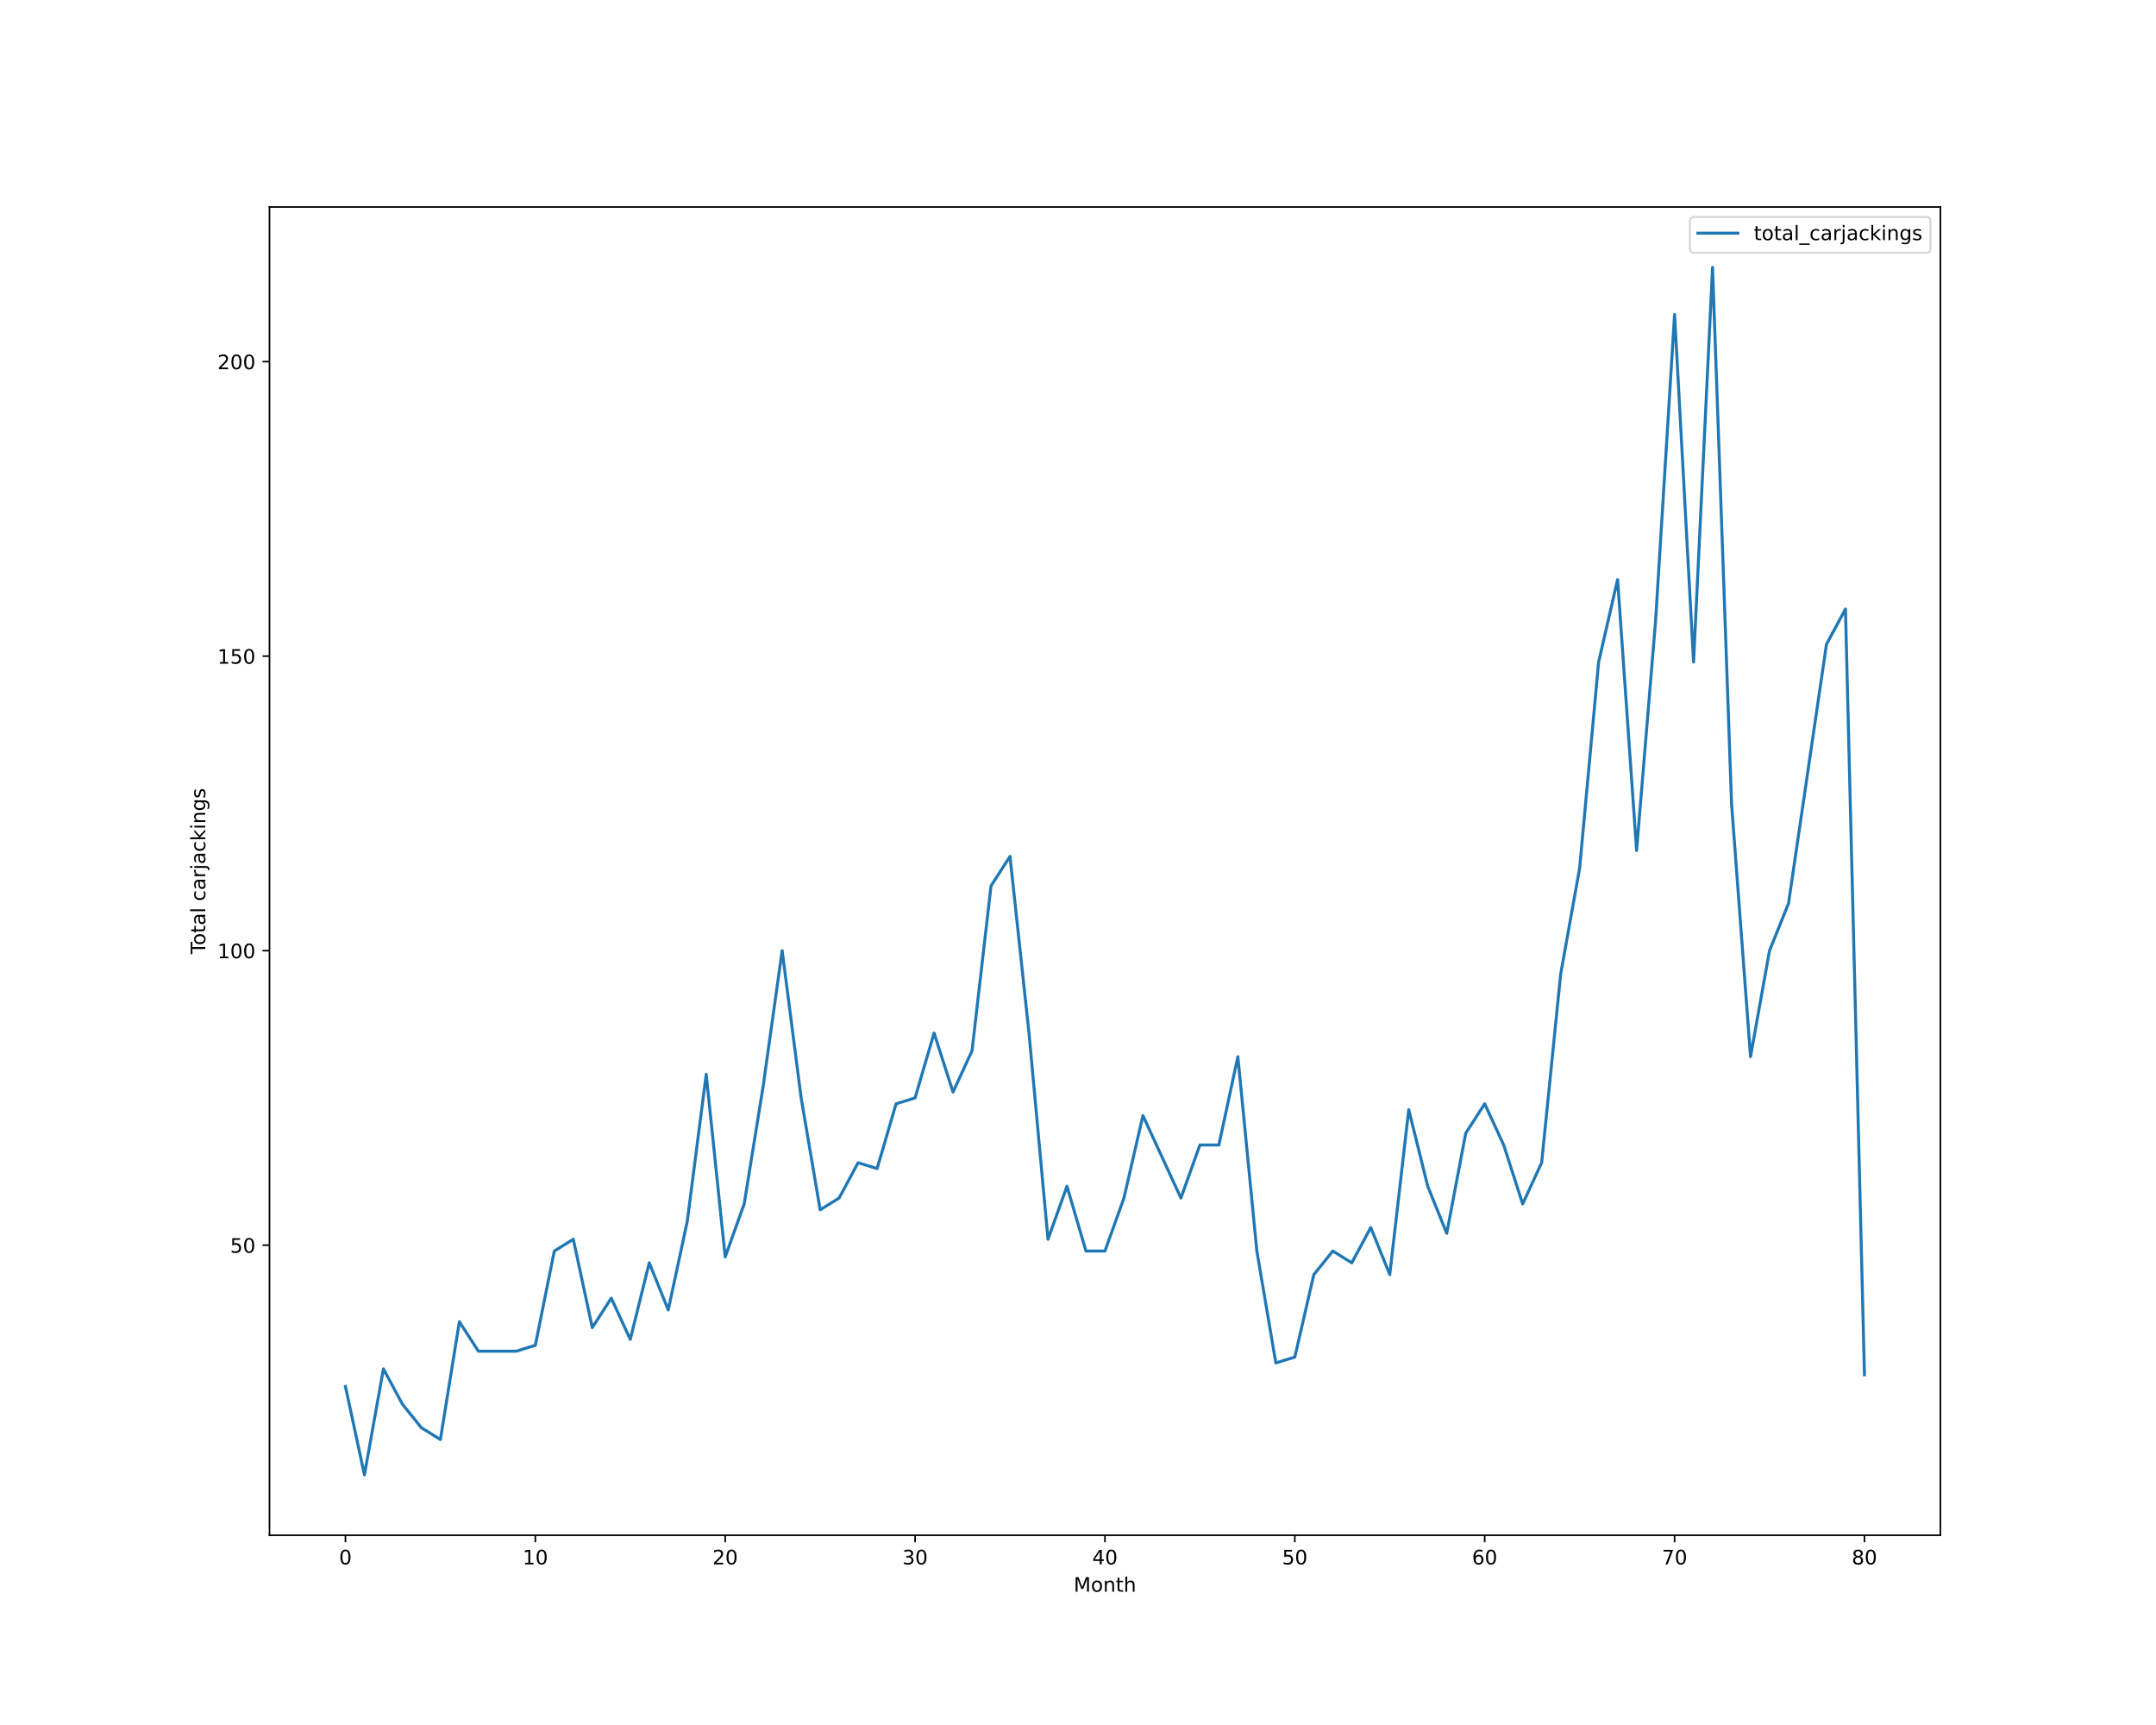
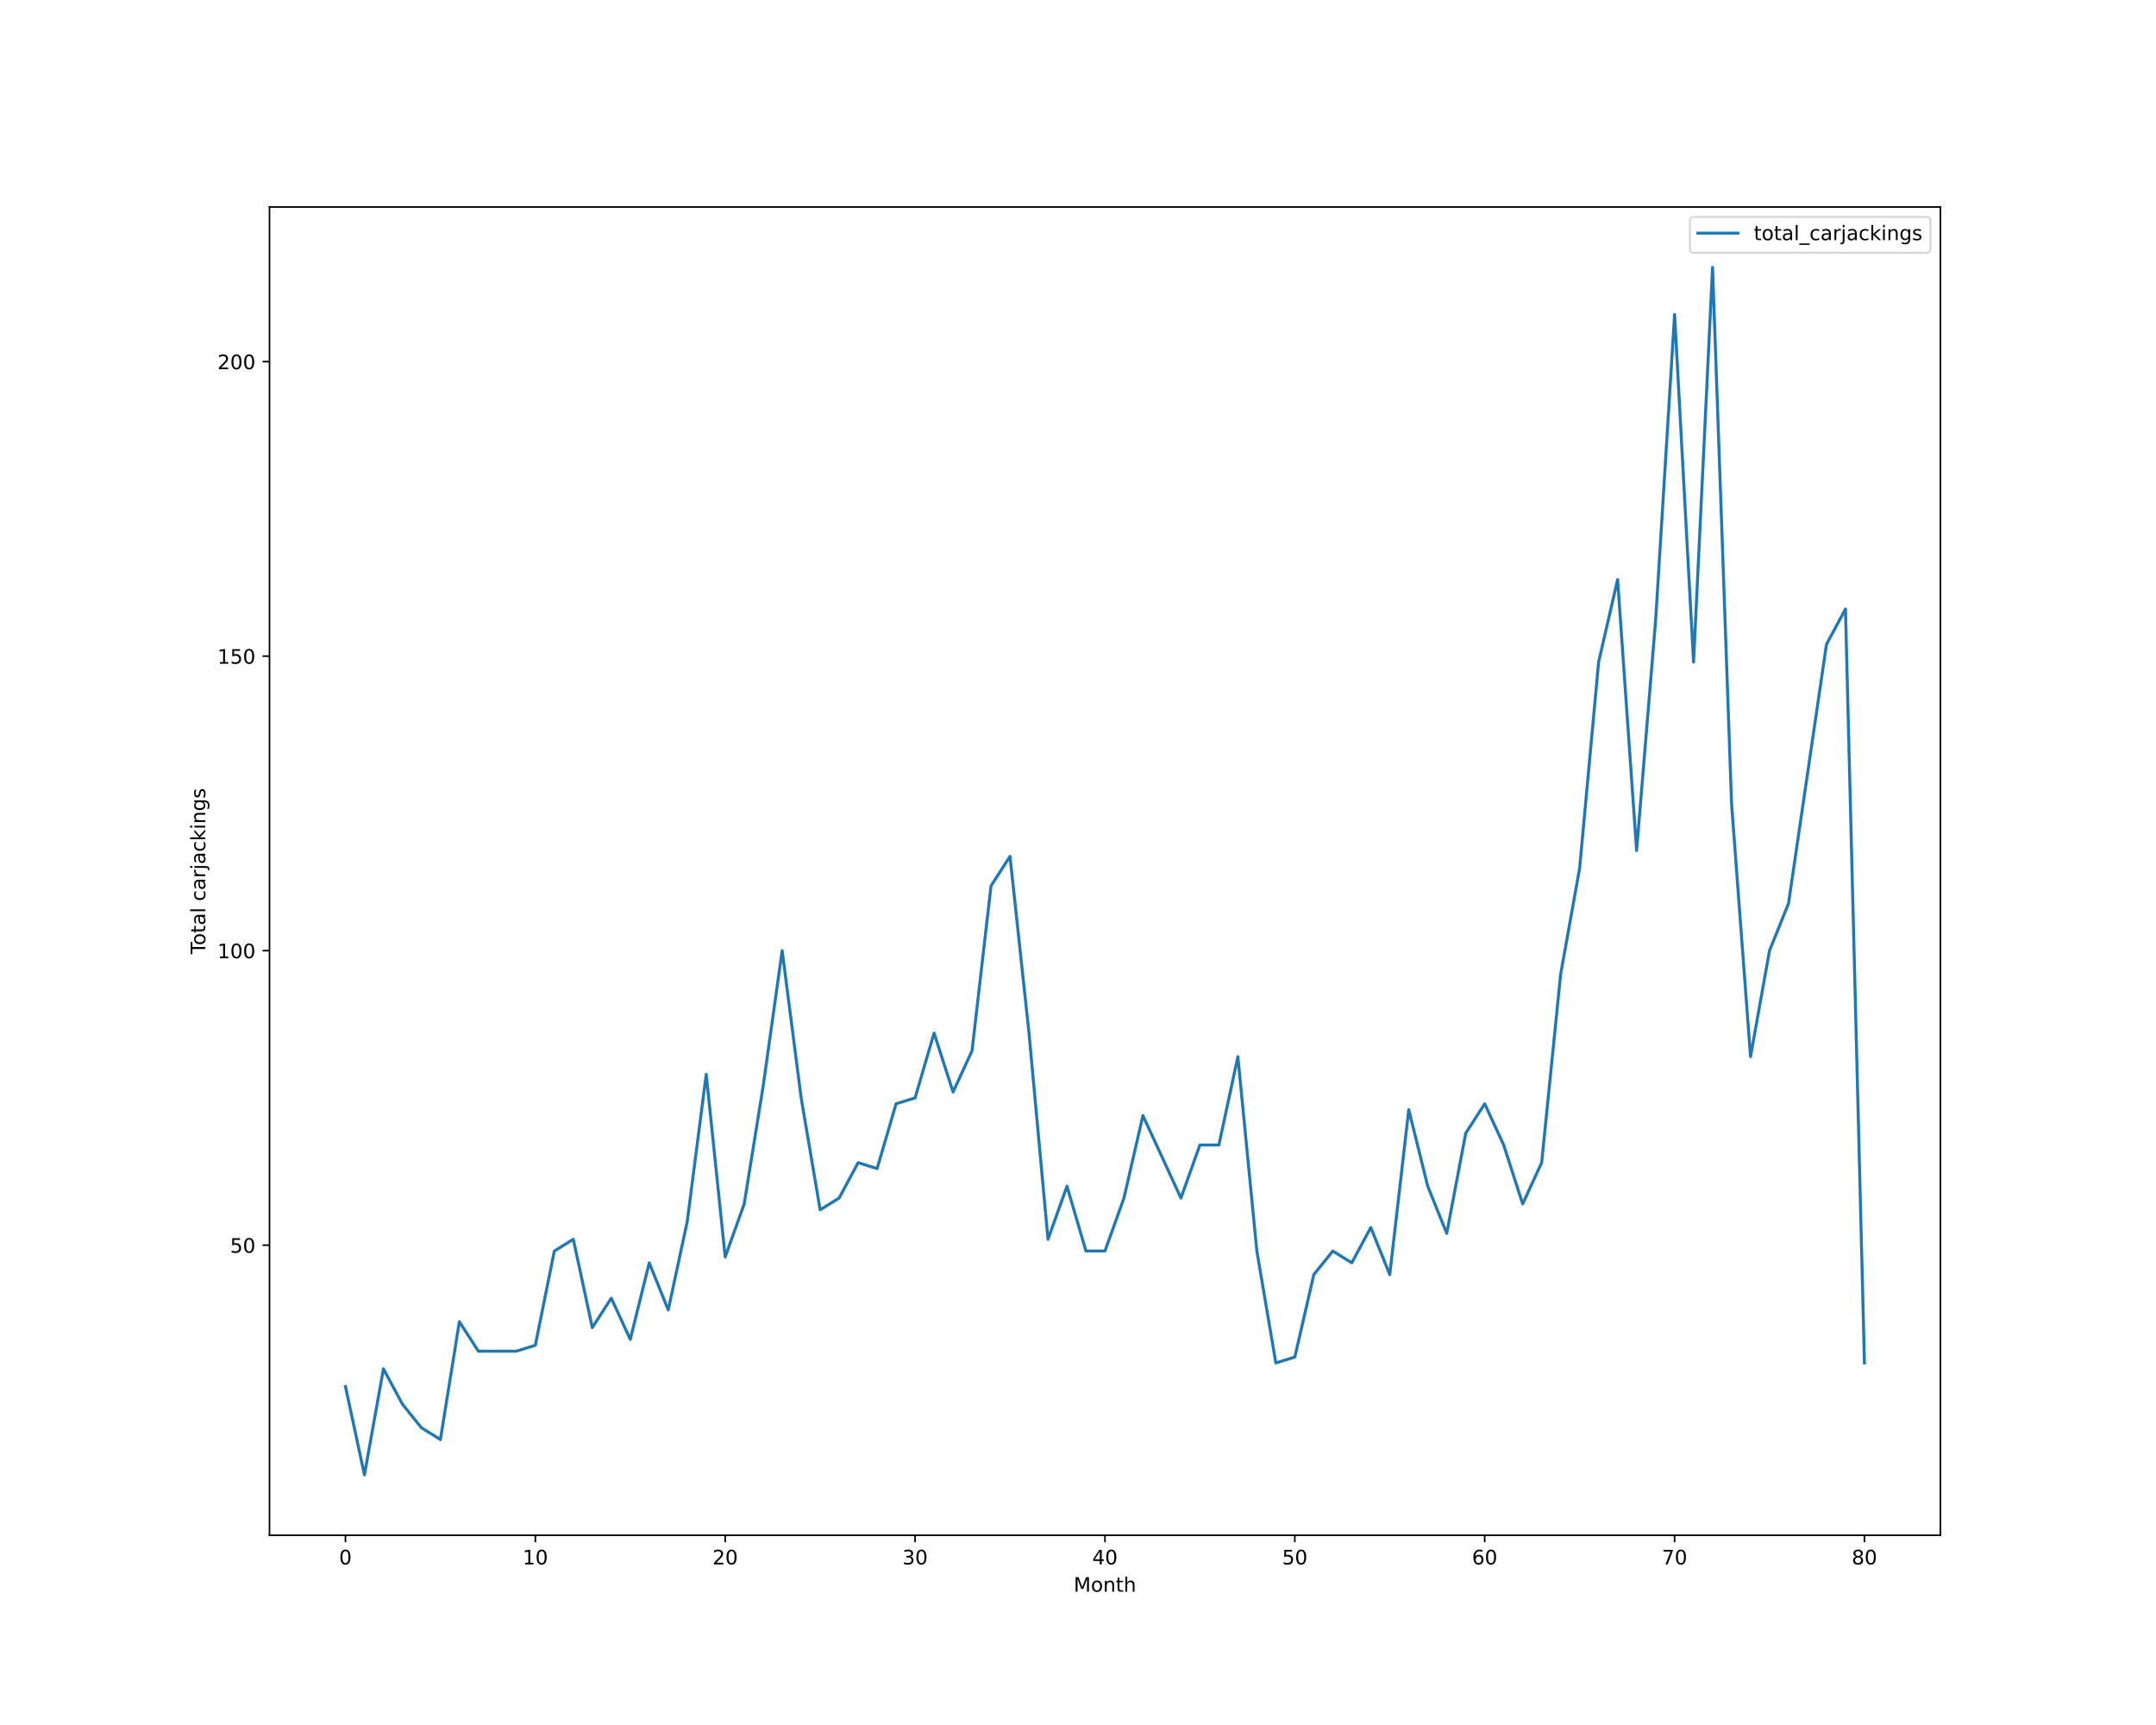
<svg xmlns="http://www.w3.org/2000/svg" xmlns:xlink="http://www.w3.org/1999/xlink" height="864pt" version="1.1" viewBox="0 0 1080 864" width="1080pt">
  <defs>
    <style type="text/css">*{stroke-linecap:butt;stroke-linejoin:round;}</style>
  </defs>
  <g id="figure_1">
    <g id="patch_1">
      <path d="M 0 864  L 1080 864  L 1080 0  L 0 0  z " style="fill:#ffffff;" />
    </g>
    <g id="axes_1">
      <g id="patch_2">
        <path d="M 135 768.96  L 972 768.96  L 972 103.68  L 135 103.68  z " style="fill:#ffffff;" />
      </g>
      <g id="matplotlib.axis_1">
        <g id="xtick_1">
          <g id="line2d_1">
            <defs>
-               <path d="M 0 0  L 0 3.5  " id="m31be0582a3" style="stroke:#000000;stroke-width:0.8;" />
-             </defs>
-             <g>
-               <use style="stroke:#000000;stroke-width:0.8;" x="173.045" xlink:href="#m31be0582a3" y="768.96" />
+               <path d="M 0 0  L 0 3.5  " id="meec09d0e31" style="stroke:#000000;stroke-width:0.8;" />
+             </defs>
+             <g>
+               <use style="stroke:#000000;stroke-width:0.8;" x="173.045" xlink:href="#meec09d0e31" y="768.96" />
            </g>
          </g>
          <g id="text_1">
            <g transform="translate(169.8642 783.5584)scale(0.1 -0.1)">
              <defs>
                <path d="M 2034 4250  Q 1547 4250 1301 3770  Q 1056 3291 1056 2328  Q 1056 1369 1301 889  Q 1547 409 2034 409  Q 2525 409 2770 889  Q 3016 1369 3016 2328  Q 3016 3291 2770 3770  Q 2525 4250 2034 4250  z M 2034 4750  Q 2819 4750 3233 4129  Q 3647 3509 3647 2328  Q 3647 1150 3233 529  Q 2819 -91 2034 -91  Q 1250 -91 836 529  Q 422 1150 422 2328  Q 422 3509 836 4129  Q 1250 4750 2034 4750  z " id="DejaVuSans-30" transform="scale(0.015625)" />
              </defs>
              <use xlink:href="#DejaVuSans-30" />
            </g>
          </g>
        </g>
        <g id="xtick_2">
          <g id="line2d_2">
            <g>
-               <use style="stroke:#000000;stroke-width:0.8;" x="268.159" xlink:href="#m31be0582a3" y="768.96" />
+               <use style="stroke:#000000;stroke-width:0.8;" x="268.159" xlink:href="#meec09d0e31" y="768.96" />
            </g>
          </g>
          <g id="text_2">
            <g transform="translate(261.7966 783.5584)scale(0.1 -0.1)">
              <defs>
                <path d="M 794 531  L 1825 531  L 1825 4091  L 703 3866  L 703 4441  L 1819 4666  L 2450 4666  L 2450 531  L 3481 531  L 3481 0  L 794 0  L 794 531  z " id="DejaVuSans-31" transform="scale(0.015625)" />
              </defs>
              <use xlink:href="#DejaVuSans-31" />
              <use x="63.623" xlink:href="#DejaVuSans-30" />
            </g>
          </g>
        </g>
        <g id="xtick_3">
          <g id="line2d_3">
            <g>
-               <use style="stroke:#000000;stroke-width:0.8;" x="363.273" xlink:href="#m31be0582a3" y="768.96" />
+               <use style="stroke:#000000;stroke-width:0.8;" x="363.273" xlink:href="#meec09d0e31" y="768.96" />
            </g>
          </g>
          <g id="text_3">
            <g transform="translate(356.9102 783.5584)scale(0.1 -0.1)">
              <defs>
                <path d="M 1228 531  L 3431 531  L 3431 0  L 469 0  L 469 531  Q 828 903 1448 1529  Q 2069 2156 2228 2338  Q 2531 2678 2651 2914  Q 2772 3150 2772 3378  Q 2772 3750 2511 3984  Q 2250 4219 1831 4219  Q 1534 4219 1204 4116  Q 875 4013 500 3803  L 500 4441  Q 881 4594 1212 4672  Q 1544 4750 1819 4750  Q 2544 4750 2975 4387  Q 3406 4025 3406 3419  Q 3406 3131 3298 2873  Q 3191 2616 2906 2266  Q 2828 2175 2409 1742  Q 1991 1309 1228 531  z " id="DejaVuSans-32" transform="scale(0.015625)" />
              </defs>
              <use xlink:href="#DejaVuSans-32" />
              <use x="63.623" xlink:href="#DejaVuSans-30" />
            </g>
          </g>
        </g>
        <g id="xtick_4">
          <g id="line2d_4">
            <g>
-               <use style="stroke:#000000;stroke-width:0.8;" x="458.386" xlink:href="#m31be0582a3" y="768.96" />
+               <use style="stroke:#000000;stroke-width:0.8;" x="458.386" xlink:href="#meec09d0e31" y="768.96" />
            </g>
          </g>
          <g id="text_4">
            <g transform="translate(452.0239 783.5584)scale(0.1 -0.1)">
              <defs>
                <path d="M 2597 2516  Q 3050 2419 3304 2112  Q 3559 1806 3559 1356  Q 3559 666 3084 287  Q 2609 -91 1734 -91  Q 1441 -91 1130 -33  Q 819 25 488 141  L 488 750  Q 750 597 1062 519  Q 1375 441 1716 441  Q 2309 441 2620 675  Q 2931 909 2931 1356  Q 2931 1769 2642 2001  Q 2353 2234 1838 2234  L 1294 2234  L 1294 2753  L 1863 2753  Q 2328 2753 2575 2939  Q 2822 3125 2822 3475  Q 2822 3834 2567 4026  Q 2313 4219 1838 4219  Q 1578 4219 1281 4162  Q 984 4106 628 3988  L 628 4550  Q 988 4650 1302 4700  Q 1616 4750 1894 4750  Q 2613 4750 3031 4423  Q 3450 4097 3450 3541  Q 3450 3153 3228 2886  Q 3006 2619 2597 2516  z " id="DejaVuSans-33" transform="scale(0.015625)" />
              </defs>
              <use xlink:href="#DejaVuSans-33" />
              <use x="63.623" xlink:href="#DejaVuSans-30" />
            </g>
          </g>
        </g>
        <g id="xtick_5">
          <g id="line2d_5">
            <g>
-               <use style="stroke:#000000;stroke-width:0.8;" x="553.5" xlink:href="#m31be0582a3" y="768.96" />
+               <use style="stroke:#000000;stroke-width:0.8;" x="553.5" xlink:href="#meec09d0e31" y="768.96" />
            </g>
          </g>
          <g id="text_5">
            <g transform="translate(547.1375 783.5584)scale(0.1 -0.1)">
              <defs>
                <path d="M 2419 4116  L 825 1625  L 2419 1625  L 2419 4116  z M 2253 4666  L 3047 4666  L 3047 1625  L 3713 1625  L 3713 1100  L 3047 1100  L 3047 0  L 2419 0  L 2419 1100  L 313 1100  L 313 1709  L 2253 4666  z " id="DejaVuSans-34" transform="scale(0.015625)" />
              </defs>
              <use xlink:href="#DejaVuSans-34" />
              <use x="63.623" xlink:href="#DejaVuSans-30" />
            </g>
          </g>
        </g>
        <g id="xtick_6">
          <g id="line2d_6">
            <g>
-               <use style="stroke:#000000;stroke-width:0.8;" x="648.614" xlink:href="#m31be0582a3" y="768.96" />
+               <use style="stroke:#000000;stroke-width:0.8;" x="648.614" xlink:href="#meec09d0e31" y="768.96" />
            </g>
          </g>
          <g id="text_6">
            <g transform="translate(642.2511 783.5584)scale(0.1 -0.1)">
              <defs>
                <path d="M 691 4666  L 3169 4666  L 3169 4134  L 1269 4134  L 1269 2991  Q 1406 3038 1543 3061  Q 1681 3084 1819 3084  Q 2600 3084 3056 2656  Q 3513 2228 3513 1497  Q 3513 744 3044 326  Q 2575 -91 1722 -91  Q 1428 -91 1123 -41  Q 819 9 494 109  L 494 744  Q 775 591 1075 516  Q 1375 441 1709 441  Q 2250 441 2565 725  Q 2881 1009 2881 1497  Q 2881 1984 2565 2268  Q 2250 2553 1709 2553  Q 1456 2553 1204 2497  Q 953 2441 691 2322  L 691 4666  z " id="DejaVuSans-35" transform="scale(0.015625)" />
              </defs>
              <use xlink:href="#DejaVuSans-35" />
              <use x="63.623" xlink:href="#DejaVuSans-30" />
            </g>
          </g>
        </g>
        <g id="xtick_7">
          <g id="line2d_7">
            <g>
-               <use style="stroke:#000000;stroke-width:0.8;" x="743.727" xlink:href="#m31be0582a3" y="768.96" />
+               <use style="stroke:#000000;stroke-width:0.8;" x="743.727" xlink:href="#meec09d0e31" y="768.96" />
            </g>
          </g>
          <g id="text_7">
            <g transform="translate(737.3648 783.5584)scale(0.1 -0.1)">
              <defs>
                <path d="M 2113 2584  Q 1688 2584 1439 2293  Q 1191 2003 1191 1497  Q 1191 994 1439 701  Q 1688 409 2113 409  Q 2538 409 2786 701  Q 3034 994 3034 1497  Q 3034 2003 2786 2293  Q 2538 2584 2113 2584  z M 3366 4563  L 3366 3988  Q 3128 4100 2886 4159  Q 2644 4219 2406 4219  Q 1781 4219 1451 3797  Q 1122 3375 1075 2522  Q 1259 2794 1537 2939  Q 1816 3084 2150 3084  Q 2853 3084 3261 2657  Q 3669 2231 3669 1497  Q 3669 778 3244 343  Q 2819 -91 2113 -91  Q 1303 -91 875 529  Q 447 1150 447 2328  Q 447 3434 972 4092  Q 1497 4750 2381 4750  Q 2619 4750 2861 4703  Q 3103 4656 3366 4563  z " id="DejaVuSans-36" transform="scale(0.015625)" />
              </defs>
              <use xlink:href="#DejaVuSans-36" />
              <use x="63.623" xlink:href="#DejaVuSans-30" />
            </g>
          </g>
        </g>
        <g id="xtick_8">
          <g id="line2d_8">
            <g>
-               <use style="stroke:#000000;stroke-width:0.8;" x="838.841" xlink:href="#m31be0582a3" y="768.96" />
+               <use style="stroke:#000000;stroke-width:0.8;" x="838.841" xlink:href="#meec09d0e31" y="768.96" />
            </g>
          </g>
          <g id="text_8">
            <g transform="translate(832.4784 783.5584)scale(0.1 -0.1)">
              <defs>
                <path d="M 525 4666  L 3525 4666  L 3525 4397  L 1831 0  L 1172 0  L 2766 4134  L 525 4134  L 525 4666  z " id="DejaVuSans-37" transform="scale(0.015625)" />
              </defs>
              <use xlink:href="#DejaVuSans-37" />
              <use x="63.623" xlink:href="#DejaVuSans-30" />
            </g>
          </g>
        </g>
        <g id="xtick_9">
          <g id="line2d_9">
            <g>
-               <use style="stroke:#000000;stroke-width:0.8;" x="933.955" xlink:href="#m31be0582a3" y="768.96" />
+               <use style="stroke:#000000;stroke-width:0.8;" x="933.955" xlink:href="#meec09d0e31" y="768.96" />
            </g>
          </g>
          <g id="text_9">
            <g transform="translate(927.592 783.5584)scale(0.1 -0.1)">
              <defs>
                <path d="M 2034 2216  Q 1584 2216 1326 1975  Q 1069 1734 1069 1313  Q 1069 891 1326 650  Q 1584 409 2034 409  Q 2484 409 2743 651  Q 3003 894 3003 1313  Q 3003 1734 2745 1975  Q 2488 2216 2034 2216  z M 1403 2484  Q 997 2584 770 2862  Q 544 3141 544 3541  Q 544 4100 942 4425  Q 1341 4750 2034 4750  Q 2731 4750 3128 4425  Q 3525 4100 3525 3541  Q 3525 3141 3298 2862  Q 3072 2584 2669 2484  Q 3125 2378 3379 2068  Q 3634 1759 3634 1313  Q 3634 634 3220 271  Q 2806 -91 2034 -91  Q 1263 -91 848 271  Q 434 634 434 1313  Q 434 1759 690 2068  Q 947 2378 1403 2484  z M 1172 3481  Q 1172 3119 1398 2916  Q 1625 2713 2034 2713  Q 2441 2713 2670 2916  Q 2900 3119 2900 3481  Q 2900 3844 2670 4047  Q 2441 4250 2034 4250  Q 1625 4250 1398 4047  Q 1172 3844 1172 3481  z " id="DejaVuSans-38" transform="scale(0.015625)" />
              </defs>
              <use xlink:href="#DejaVuSans-38" />
              <use x="63.623" xlink:href="#DejaVuSans-30" />
            </g>
          </g>
        </g>
        <g id="text_10">
          <g transform="translate(537.8289 797.2366)scale(0.1 -0.1)">
            <defs>
              <path d="M 628 4666  L 1569 4666  L 2759 1491  L 3956 4666  L 4897 4666  L 4897 0  L 4281 0  L 4281 4097  L 3078 897  L 2444 897  L 1241 4097  L 1241 0  L 628 0  L 628 4666  z " id="DejaVuSans-4d" transform="scale(0.015625)" />
              <path d="M 1959 3097  Q 1497 3097 1228 2736  Q 959 2375 959 1747  Q 959 1119 1226 758  Q 1494 397 1959 397  Q 2419 397 2687 759  Q 2956 1122 2956 1747  Q 2956 2369 2687 2733  Q 2419 3097 1959 3097  z M 1959 3584  Q 2709 3584 3137 3096  Q 3566 2609 3566 1747  Q 3566 888 3137 398  Q 2709 -91 1959 -91  Q 1206 -91 779 398  Q 353 888 353 1747  Q 353 2609 779 3096  Q 1206 3584 1959 3584  z " id="DejaVuSans-6f" transform="scale(0.015625)" />
              <path d="M 3513 2113  L 3513 0  L 2938 0  L 2938 2094  Q 2938 2591 2744 2837  Q 2550 3084 2163 3084  Q 1697 3084 1428 2787  Q 1159 2491 1159 1978  L 1159 0  L 581 0  L 581 3500  L 1159 3500  L 1159 2956  Q 1366 3272 1645 3428  Q 1925 3584 2291 3584  Q 2894 3584 3203 3211  Q 3513 2838 3513 2113  z " id="DejaVuSans-6e" transform="scale(0.015625)" />
              <path d="M 1172 4494  L 1172 3500  L 2356 3500  L 2356 3053  L 1172 3053  L 1172 1153  Q 1172 725 1289 603  Q 1406 481 1766 481  L 2356 481  L 2356 0  L 1766 0  Q 1100 0 847 248  Q 594 497 594 1153  L 594 3053  L 172 3053  L 172 3500  L 594 3500  L 594 4494  L 1172 4494  z " id="DejaVuSans-74" transform="scale(0.015625)" />
              <path d="M 3513 2113  L 3513 0  L 2938 0  L 2938 2094  Q 2938 2591 2744 2837  Q 2550 3084 2163 3084  Q 1697 3084 1428 2787  Q 1159 2491 1159 1978  L 1159 0  L 581 0  L 581 4863  L 1159 4863  L 1159 2956  Q 1366 3272 1645 3428  Q 1925 3584 2291 3584  Q 2894 3584 3203 3211  Q 3513 2838 3513 2113  z " id="DejaVuSans-68" transform="scale(0.015625)" />
            </defs>
            <use xlink:href="#DejaVuSans-4d" />
            <use x="86.279" xlink:href="#DejaVuSans-6f" />
            <use x="147.461" xlink:href="#DejaVuSans-6e" />
            <use x="210.84" xlink:href="#DejaVuSans-74" />
            <use x="250.049" xlink:href="#DejaVuSans-68" />
          </g>
        </g>
      </g>
      <g id="matplotlib.axis_2">
        <g id="ytick_1">
          <g id="line2d_10">
            <defs>
-               <path d="M 0 0  L -3.5 0  " id="m4077cc2f89" style="stroke:#000000;stroke-width:0.8;" />
-             </defs>
-             <g>
-               <use style="stroke:#000000;stroke-width:0.8;" x="135" xlink:href="#m4077cc2f89" y="623.66" />
+               <path d="M 0 0  L -3.5 0  " id="m3009f0c269" style="stroke:#000000;stroke-width:0.8;" />
+             </defs>
+             <g>
+               <use style="stroke:#000000;stroke-width:0.8;" x="135" xlink:href="#m3009f0c269" y="623.66" />
            </g>
          </g>
          <g id="text_11">
            <g transform="translate(115.275 627.4597)scale(0.1 -0.1)">
              <use xlink:href="#DejaVuSans-35" />
              <use x="63.623" xlink:href="#DejaVuSans-30" />
            </g>
          </g>
        </g>
        <g id="ytick_2">
          <g id="line2d_11">
            <g>
-               <use style="stroke:#000000;stroke-width:0.8;" x="135" xlink:href="#m4077cc2f89" y="476.148" />
+               <use style="stroke:#000000;stroke-width:0.8;" x="135" xlink:href="#m3009f0c269" y="476.148" />
            </g>
          </g>
          <g id="text_12">
            <g transform="translate(108.9125 479.9475)scale(0.1 -0.1)">
              <use xlink:href="#DejaVuSans-31" />
              <use x="63.623" xlink:href="#DejaVuSans-30" />
              <use x="127.246" xlink:href="#DejaVuSans-30" />
            </g>
          </g>
        </g>
        <g id="ytick_3">
          <g id="line2d_12">
            <g>
-               <use style="stroke:#000000;stroke-width:0.8;" x="135" xlink:href="#m4077cc2f89" y="328.636" />
+               <use style="stroke:#000000;stroke-width:0.8;" x="135" xlink:href="#m3009f0c269" y="328.636" />
            </g>
          </g>
          <g id="text_13">
            <g transform="translate(108.9125 332.4353)scale(0.1 -0.1)">
              <use xlink:href="#DejaVuSans-31" />
              <use x="63.623" xlink:href="#DejaVuSans-35" />
              <use x="127.246" xlink:href="#DejaVuSans-30" />
            </g>
          </g>
        </g>
        <g id="ytick_4">
          <g id="line2d_13">
            <g>
-               <use style="stroke:#000000;stroke-width:0.8;" x="135" xlink:href="#m4077cc2f89" y="181.124" />
+               <use style="stroke:#000000;stroke-width:0.8;" x="135" xlink:href="#m3009f0c269" y="181.124" />
            </g>
          </g>
          <g id="text_14">
            <g transform="translate(108.9125 184.9231)scale(0.1 -0.1)">
              <use xlink:href="#DejaVuSans-32" />
              <use x="63.623" xlink:href="#DejaVuSans-30" />
              <use x="127.246" xlink:href="#DejaVuSans-30" />
            </g>
          </g>
        </g>
        <g id="text_15">
          <g transform="translate(102.8328 477.8888)rotate(-90)scale(0.1 -0.1)">
            <defs>
              <path d="M -19 4666  L 3928 4666  L 3928 4134  L 2272 4134  L 2272 0  L 1638 0  L 1638 4134  L -19 4134  L -19 4666  z " id="DejaVuSans-54" transform="scale(0.015625)" />
              <path d="M 2194 1759  Q 1497 1759 1228 1600  Q 959 1441 959 1056  Q 959 750 1161 570  Q 1363 391 1709 391  Q 2188 391 2477 730  Q 2766 1069 2766 1631  L 2766 1759  L 2194 1759  z M 3341 1997  L 3341 0  L 2766 0  L 2766 531  Q 2569 213 2275 61  Q 1981 -91 1556 -91  Q 1019 -91 701 211  Q 384 513 384 1019  Q 384 1609 779 1909  Q 1175 2209 1959 2209  L 2766 2209  L 2766 2266  Q 2766 2663 2505 2880  Q 2244 3097 1772 3097  Q 1472 3097 1187 3025  Q 903 2953 641 2809  L 641 3341  Q 956 3463 1253 3523  Q 1550 3584 1831 3584  Q 2591 3584 2966 3190  Q 3341 2797 3341 1997  z " id="DejaVuSans-61" transform="scale(0.015625)" />
              <path d="M 603 4863  L 1178 4863  L 1178 0  L 603 0  L 603 4863  z " id="DejaVuSans-6c" transform="scale(0.015625)" />
              <path id="DejaVuSans-20" transform="scale(0.015625)" />
              <path d="M 3122 3366  L 3122 2828  Q 2878 2963 2633 3030  Q 2388 3097 2138 3097  Q 1578 3097 1268 2742  Q 959 2388 959 1747  Q 959 1106 1268 751  Q 1578 397 2138 397  Q 2388 397 2633 464  Q 2878 531 3122 666  L 3122 134  Q 2881 22 2623 -34  Q 2366 -91 2075 -91  Q 1284 -91 818 406  Q 353 903 353 1747  Q 353 2603 823 3093  Q 1294 3584 2113 3584  Q 2378 3584 2631 3529  Q 2884 3475 3122 3366  z " id="DejaVuSans-63" transform="scale(0.015625)" />
              <path d="M 2631 2963  Q 2534 3019 2420 3045  Q 2306 3072 2169 3072  Q 1681 3072 1420 2755  Q 1159 2438 1159 1844  L 1159 0  L 581 0  L 581 3500  L 1159 3500  L 1159 2956  Q 1341 3275 1631 3429  Q 1922 3584 2338 3584  Q 2397 3584 2469 3576  Q 2541 3569 2628 3553  L 2631 2963  z " id="DejaVuSans-72" transform="scale(0.015625)" />
              <path d="M 603 3500  L 1178 3500  L 1178 -63  Q 1178 -731 923 -1031  Q 669 -1331 103 -1331  L -116 -1331  L -116 -844  L 38 -844  Q 366 -844 484 -692  Q 603 -541 603 -63  L 603 3500  z M 603 4863  L 1178 4863  L 1178 4134  L 603 4134  L 603 4863  z " id="DejaVuSans-6a" transform="scale(0.015625)" />
              <path d="M 581 4863  L 1159 4863  L 1159 1991  L 2875 3500  L 3609 3500  L 1753 1863  L 3688 0  L 2938 0  L 1159 1709  L 1159 0  L 581 0  L 581 4863  z " id="DejaVuSans-6b" transform="scale(0.015625)" />
              <path d="M 603 3500  L 1178 3500  L 1178 0  L 603 0  L 603 3500  z M 603 4863  L 1178 4863  L 1178 4134  L 603 4134  L 603 4863  z " id="DejaVuSans-69" transform="scale(0.015625)" />
              <path d="M 2906 1791  Q 2906 2416 2648 2759  Q 2391 3103 1925 3103  Q 1463 3103 1205 2759  Q 947 2416 947 1791  Q 947 1169 1205 825  Q 1463 481 1925 481  Q 2391 481 2648 825  Q 2906 1169 2906 1791  z M 3481 434  Q 3481 -459 3084 -895  Q 2688 -1331 1869 -1331  Q 1566 -1331 1297 -1286  Q 1028 -1241 775 -1147  L 775 -588  Q 1028 -725 1275 -790  Q 1522 -856 1778 -856  Q 2344 -856 2625 -561  Q 2906 -266 2906 331  L 2906 616  Q 2728 306 2450 153  Q 2172 0 1784 0  Q 1141 0 747 490  Q 353 981 353 1791  Q 353 2603 747 3093  Q 1141 3584 1784 3584  Q 2172 3584 2450 3431  Q 2728 3278 2906 2969  L 2906 3500  L 3481 3500  L 3481 434  z " id="DejaVuSans-67" transform="scale(0.015625)" />
              <path d="M 2834 3397  L 2834 2853  Q 2591 2978 2328 3040  Q 2066 3103 1784 3103  Q 1356 3103 1142 2972  Q 928 2841 928 2578  Q 928 2378 1081 2264  Q 1234 2150 1697 2047  L 1894 2003  Q 2506 1872 2764 1633  Q 3022 1394 3022 966  Q 3022 478 2636 193  Q 2250 -91 1575 -91  Q 1294 -91 989 -36  Q 684 19 347 128  L 347 722  Q 666 556 975 473  Q 1284 391 1588 391  Q 1994 391 2212 530  Q 2431 669 2431 922  Q 2431 1156 2273 1281  Q 2116 1406 1581 1522  L 1381 1569  Q 847 1681 609 1914  Q 372 2147 372 2553  Q 372 3047 722 3315  Q 1072 3584 1716 3584  Q 2034 3584 2315 3537  Q 2597 3491 2834 3397  z " id="DejaVuSans-73" transform="scale(0.015625)" />
            </defs>
            <use xlink:href="#DejaVuSans-54" />
            <use x="44.084" xlink:href="#DejaVuSans-6f" />
            <use x="105.266" xlink:href="#DejaVuSans-74" />
            <use x="144.475" xlink:href="#DejaVuSans-61" />
            <use x="205.754" xlink:href="#DejaVuSans-6c" />
            <use x="233.537" xlink:href="#DejaVuSans-20" />
            <use x="265.324" xlink:href="#DejaVuSans-63" />
            <use x="320.305" xlink:href="#DejaVuSans-61" />
            <use x="381.584" xlink:href="#DejaVuSans-72" />
            <use x="422.697" xlink:href="#DejaVuSans-6a" />
            <use x="450.48" xlink:href="#DejaVuSans-61" />
            <use x="511.76" xlink:href="#DejaVuSans-63" />
            <use x="566.74" xlink:href="#DejaVuSans-6b" />
            <use x="624.65" xlink:href="#DejaVuSans-69" />
            <use x="652.434" xlink:href="#DejaVuSans-6e" />
            <use x="715.812" xlink:href="#DejaVuSans-67" />
            <use x="779.289" xlink:href="#DejaVuSans-73" />
          </g>
        </g>
      </g>
      <g id="line2d_14">
-         <path clip-path="url(#pf8964f6e79)" d="M 173.045 694.466  L 182.557 738.72  L 192.068 685.616  L 201.58 703.317  L 211.091 715.118  L 220.602 721.019  L 230.114 662.014  L 239.625 676.765  L 249.136 676.765  L 258.648 676.765  L 268.159 673.815  L 277.67 626.611  L 287.182 620.71  L 296.693 664.964  L 306.205 650.213  L 315.716 670.864  L 325.227 632.511  L 334.739 656.113  L 344.25 611.86  L 353.761 538.103  L 363.273 629.561  L 372.784 603.009  L 382.295 544.004  L 391.807 476.148  L 401.318 549.904  L 410.83 605.959  L 420.341 600.059  L 429.852 582.357  L 439.364 585.307  L 448.875 552.855  L 458.386 549.904  L 467.898 517.452  L 477.409 546.954  L 486.92 526.302  L 496.432 443.696  L 505.943 428.944  L 515.455 517.452  L 524.966 620.71  L 534.477 594.158  L 543.989 626.611  L 553.5 626.611  L 563.011 600.059  L 572.523 558.755  L 582.034 579.407  L 591.545 600.059  L 601.057 573.506  L 610.568 573.506  L 620.08 529.253  L 629.591 626.611  L 639.102 682.665  L 648.614 679.715  L 658.125 638.412  L 667.636 626.611  L 677.148 632.511  L 686.659 614.81  L 696.17 638.412  L 705.682 555.805  L 715.193 594.158  L 724.705 617.76  L 734.216 567.606  L 743.727 552.855  L 753.239 573.506  L 762.75 603.009  L 772.261 582.357  L 781.773 487.949  L 791.284 434.845  L 800.795 331.586  L 810.307 290.283  L 819.818 425.994  L 829.33 310.935  L 838.841 157.522  L 848.352 331.586  L 857.864 133.92  L 867.375 402.392  L 876.886 529.253  L 886.398 476.148  L 895.909 452.546  L 905.42 387.641  L 914.932 322.736  L 924.443 305.034  L 933.955 688.566  " style="fill:none;stroke:#1f77b4;stroke-linecap:square;stroke-width:1.5;" />
+         <path clip-path="url(#pf40d707161)" d="M 173.045 694.466  L 182.557 738.72  L 192.068 685.616  L 201.58 703.317  L 211.091 715.118  L 220.602 721.019  L 230.114 662.014  L 239.625 676.765  L 249.136 676.765  L 258.648 676.765  L 268.159 673.815  L 277.67 626.611  L 287.182 620.71  L 296.693 664.964  L 306.205 650.213  L 315.716 670.864  L 325.227 632.511  L 334.739 656.113  L 344.25 611.86  L 353.761 538.103  L 363.273 629.561  L 372.784 603.009  L 382.295 544.004  L 391.807 476.148  L 401.318 549.904  L 410.83 605.959  L 420.341 600.059  L 429.852 582.357  L 439.364 585.307  L 448.875 552.855  L 458.386 549.904  L 467.898 517.452  L 477.409 546.954  L 486.92 526.302  L 496.432 443.696  L 505.943 428.944  L 515.455 517.452  L 524.966 620.71  L 534.477 594.158  L 543.989 626.611  L 553.5 626.611  L 563.011 600.059  L 572.523 558.755  L 582.034 579.407  L 591.545 600.059  L 601.057 573.506  L 610.568 573.506  L 620.08 529.253  L 629.591 626.611  L 639.102 682.665  L 648.614 679.715  L 658.125 638.412  L 667.636 626.611  L 677.148 632.511  L 686.659 614.81  L 696.17 638.412  L 705.682 555.805  L 715.193 594.158  L 724.705 617.76  L 734.216 567.606  L 743.727 552.855  L 753.239 573.506  L 762.75 603.009  L 772.261 582.357  L 781.773 487.949  L 791.284 434.845  L 800.795 331.586  L 810.307 290.283  L 819.818 425.994  L 829.33 310.935  L 838.841 157.522  L 848.352 331.586  L 857.864 133.92  L 867.375 402.392  L 876.886 529.253  L 886.398 476.148  L 895.909 452.546  L 905.42 387.641  L 914.932 322.736  L 924.443 305.034  L 933.955 682.665  " style="fill:none;stroke:#1f77b4;stroke-linecap:square;stroke-width:1.5;" />
      </g>
      <g id="patch_3">
        <path d="M 135 768.96  L 135 103.68  " style="fill:none;stroke:#000000;stroke-linecap:square;stroke-linejoin:miter;stroke-width:0.8;" />
      </g>
      <g id="patch_4">
        <path d="M 972 768.96  L 972 103.68  " style="fill:none;stroke:#000000;stroke-linecap:square;stroke-linejoin:miter;stroke-width:0.8;" />
      </g>
      <g id="patch_5">
        <path d="M 135 768.96  L 972 768.96  " style="fill:none;stroke:#000000;stroke-linecap:square;stroke-linejoin:miter;stroke-width:0.8;" />
      </g>
      <g id="patch_6">
        <path d="M 135 103.68  L 972 103.68  " style="fill:none;stroke:#000000;stroke-linecap:square;stroke-linejoin:miter;stroke-width:0.8;" />
      </g>
      <g id="legend_1">
        <g id="patch_7">
          <path d="M 848.528 126.636  L 965 126.636  Q 967 126.636 967 124.636  L 967 110.68  Q 967 108.68 965 108.68  L 848.528 108.68  Q 846.528 108.68 846.528 110.68  L 846.528 124.636  Q 846.528 126.636 848.528 126.636  z " style="fill:#ffffff;opacity:0.8;stroke:#cccccc;stroke-linejoin:miter;" />
        </g>
        <g id="line2d_15">
          <path d="M 850.528 116.778  L 870.528 116.778  " style="fill:none;stroke:#1f77b4;stroke-linecap:square;stroke-width:1.5;" />
        </g>
        <g id="line2d_16" />
        <g id="text_16">
          <g transform="translate(878.5281 120.2784)scale(0.1 -0.1)">
            <defs>
              <path d="M 3263 -1063  L 3263 -1509  L -63 -1509  L -63 -1063  L 3263 -1063  z " id="DejaVuSans-5f" transform="scale(0.015625)" />
            </defs>
            <use xlink:href="#DejaVuSans-74" />
            <use x="39.209" xlink:href="#DejaVuSans-6f" />
            <use x="100.391" xlink:href="#DejaVuSans-74" />
            <use x="139.6" xlink:href="#DejaVuSans-61" />
            <use x="200.879" xlink:href="#DejaVuSans-6c" />
            <use x="228.662" xlink:href="#DejaVuSans-5f" />
            <use x="278.662" xlink:href="#DejaVuSans-63" />
            <use x="333.643" xlink:href="#DejaVuSans-61" />
            <use x="394.922" xlink:href="#DejaVuSans-72" />
            <use x="436.035" xlink:href="#DejaVuSans-6a" />
            <use x="463.818" xlink:href="#DejaVuSans-61" />
            <use x="525.098" xlink:href="#DejaVuSans-63" />
            <use x="580.078" xlink:href="#DejaVuSans-6b" />
            <use x="637.988" xlink:href="#DejaVuSans-69" />
            <use x="665.771" xlink:href="#DejaVuSans-6e" />
            <use x="729.15" xlink:href="#DejaVuSans-67" />
            <use x="792.627" xlink:href="#DejaVuSans-73" />
          </g>
        </g>
      </g>
    </g>
  </g>
  <defs>
-     <clipPath id="pf8964f6e79">
+     <clipPath id="pf40d707161">
      <rect height="665.28" width="837" x="135" y="103.68" />
    </clipPath>
  </defs>
</svg>
